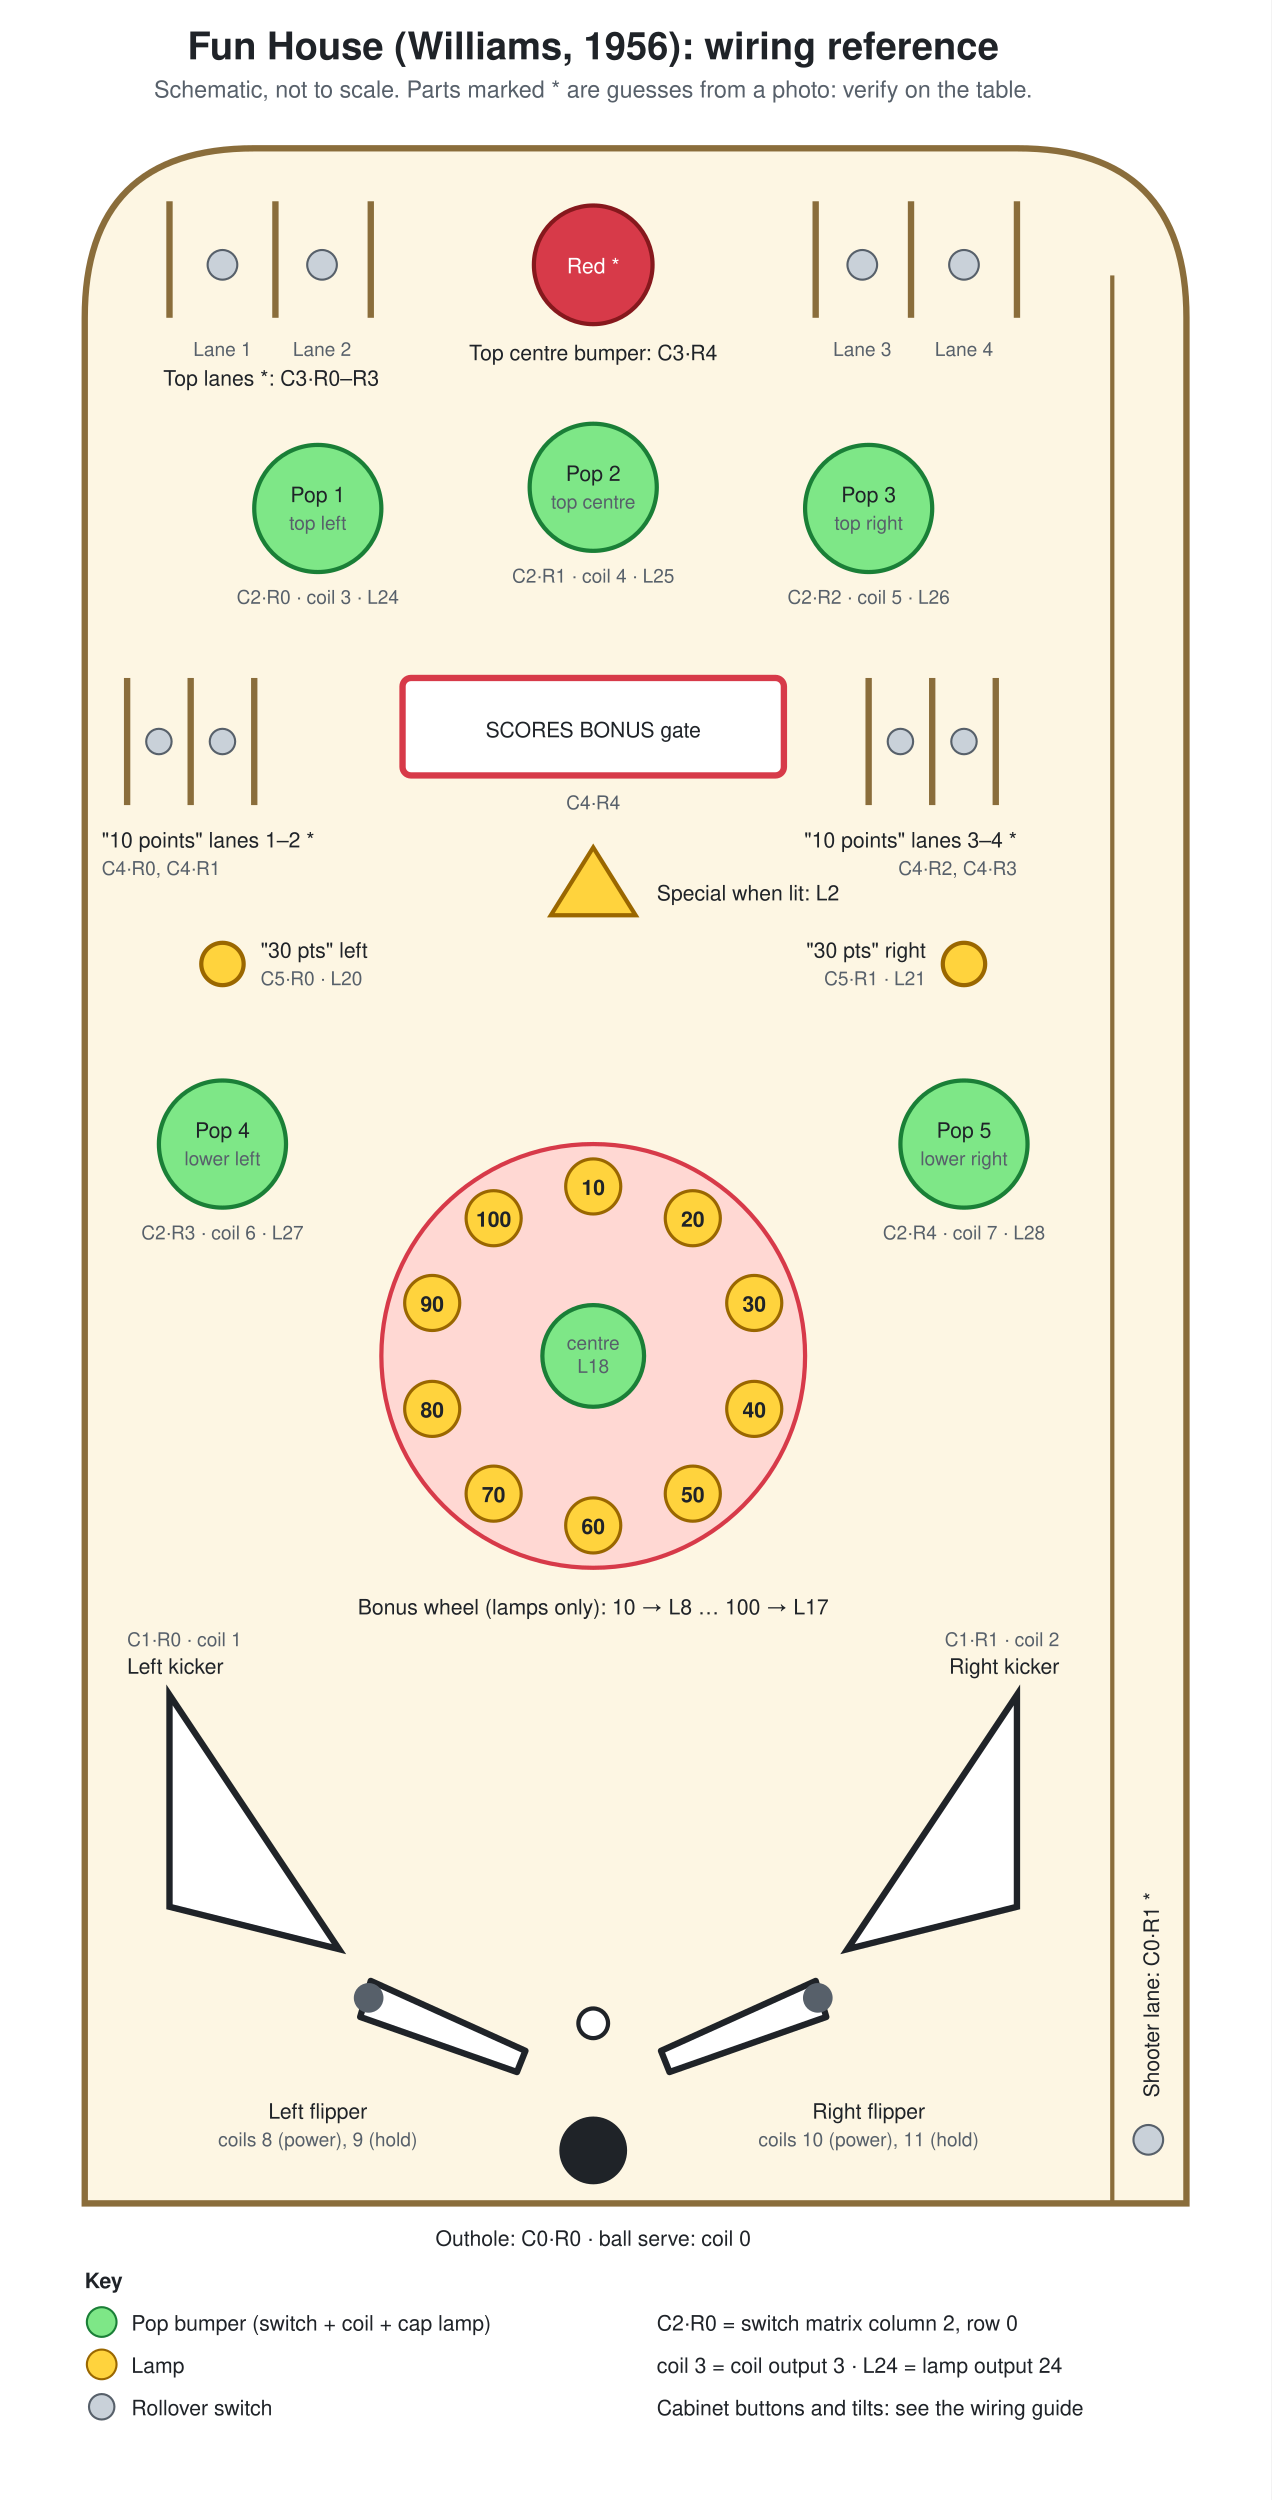
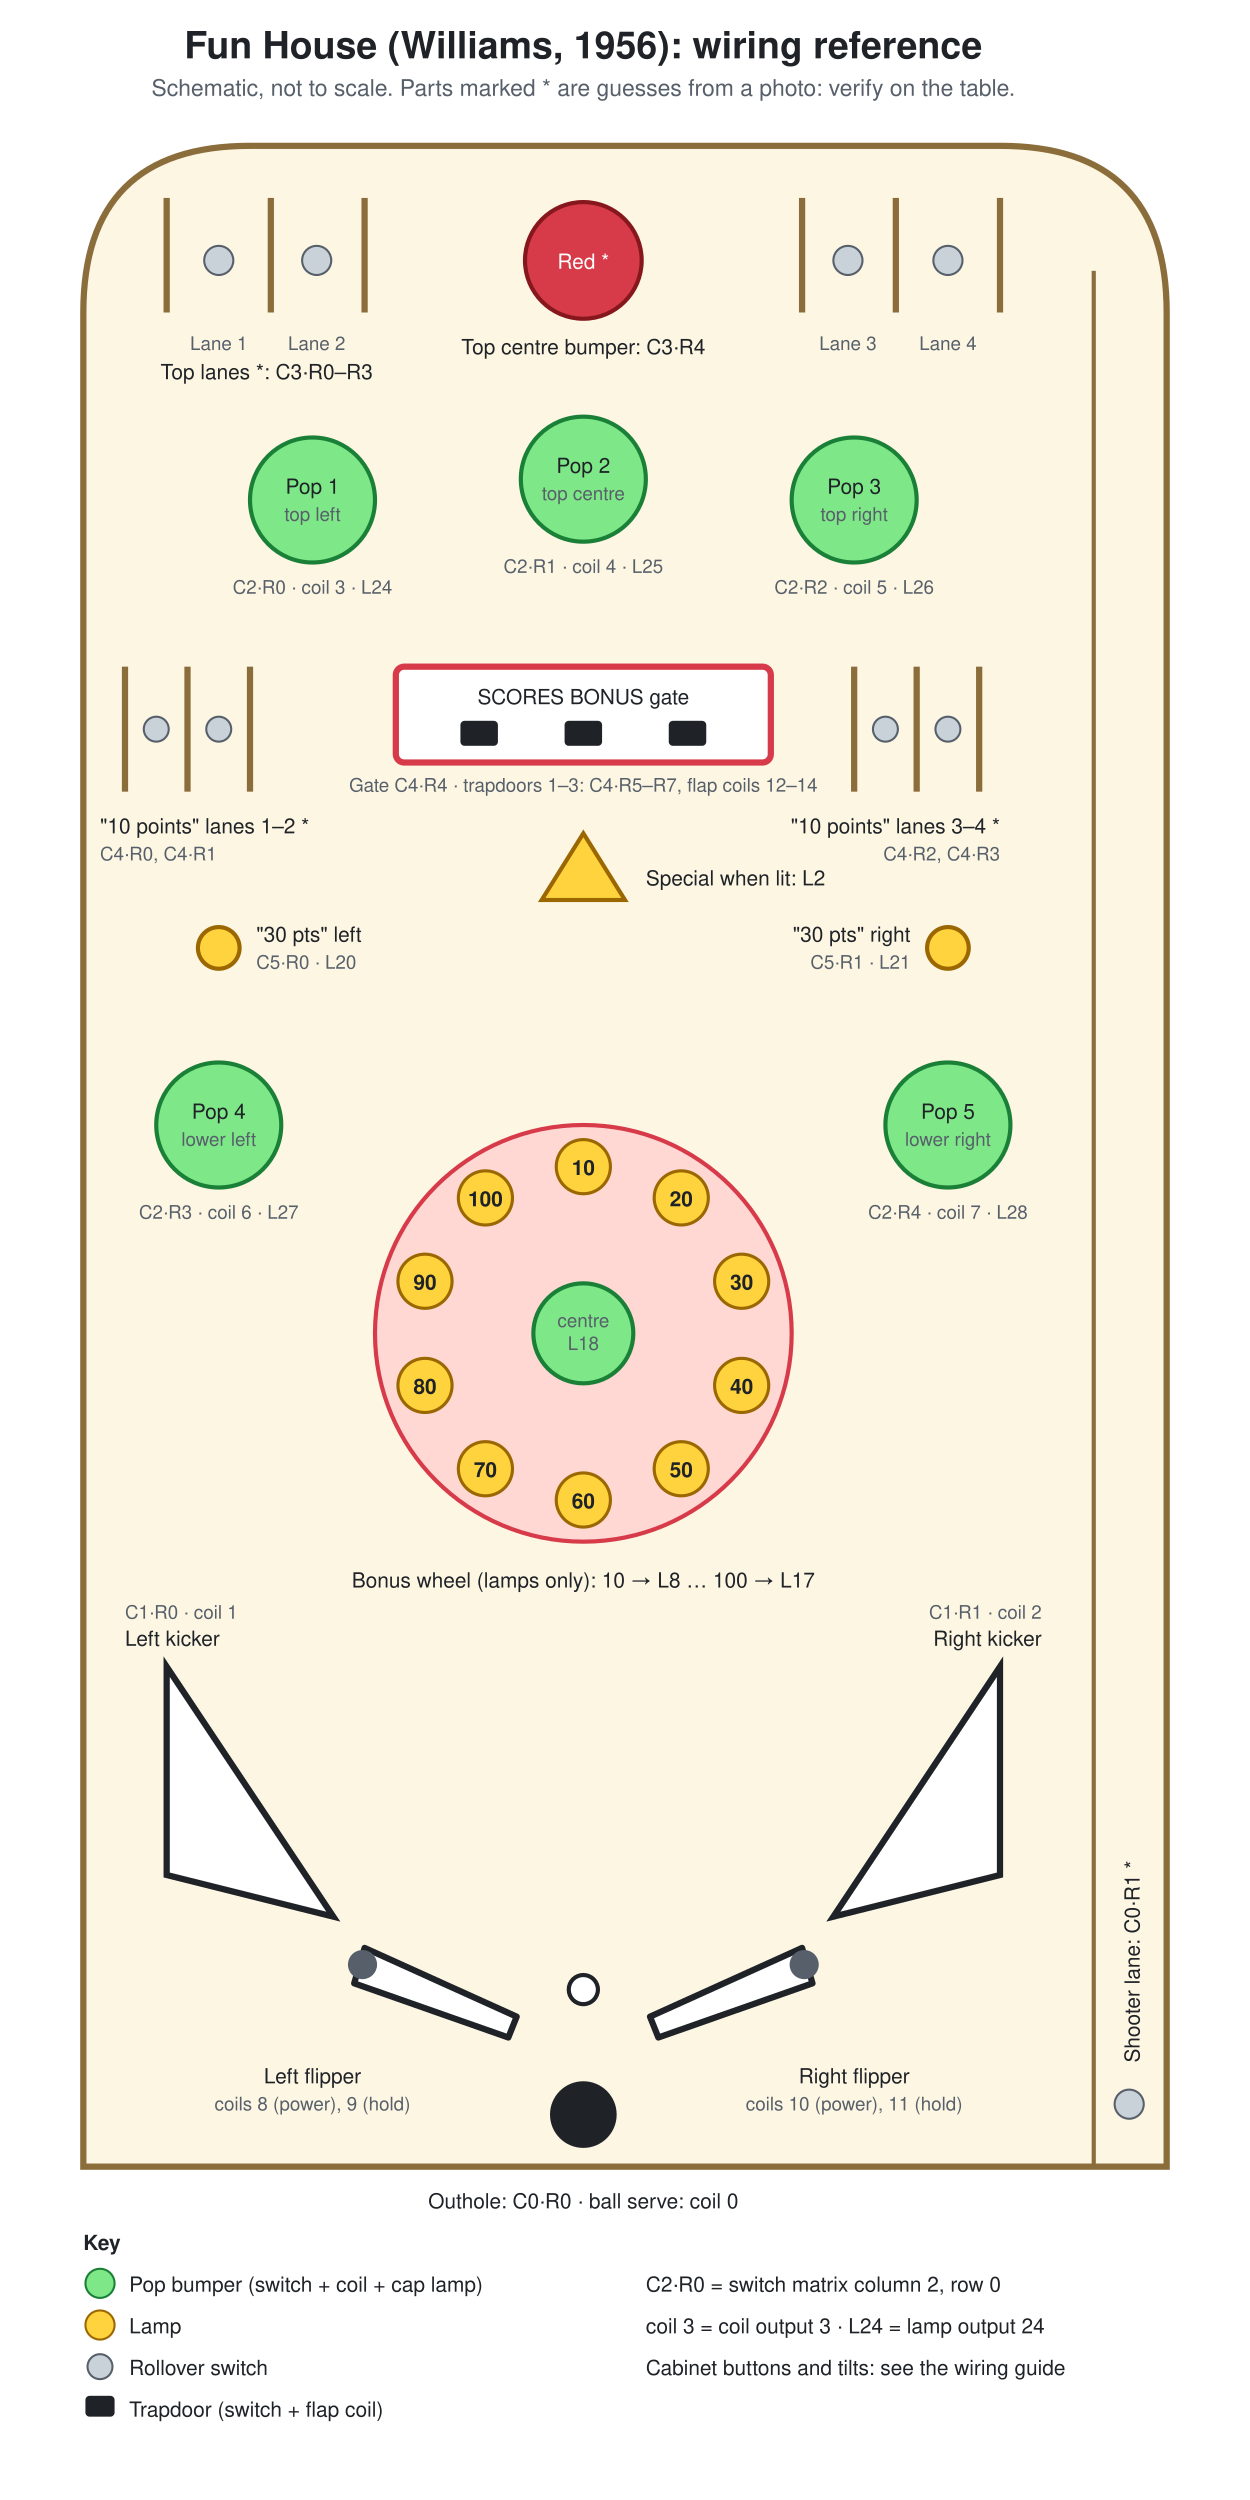
- <svg xmlns="http://www.w3.org/2000/svg" viewBox="0 0 600 1180" width="600" height="1180" font-family="Helvetica, Arial, sans-serif">
+ <svg xmlns="http://www.w3.org/2000/svg" viewBox="0 0 600 1200" width="600" height="1200" font-family="Helvetica, Arial, sans-serif">
  <style>
    .label { font-size: 10px; fill: #1f2328; }
    .tag { font-size: 9px; fill: #57606a; }
    .title { font-size: 18px; font-weight: bold; fill: #1f2328; }
    .sub { font-size: 11px; fill: #57606a; }
    .wheel { font-size: 10px; font-weight: bold; fill: #1f2328; text-anchor: middle; }
    .mid { text-anchor: middle; }
    .end { text-anchor: end; }
  </style>
-   <rect width="600" height="1180" fill="#ffffff" />
+   <rect width="600" height="1200" fill="#ffffff" />
  <text x="280" y="28" class="title mid">Fun House (Williams, 1956): wiring reference</text>
  <text x="280" y="46" class="sub mid">Schematic, not to scale. Parts marked * are guesses from a photo: verify on the table.</text>
  <path d="M 40 150 Q 40 70 120 70 L 480 70 Q 560 70 560 150 L 560 1040 L 40 1040 Z" fill="#fdf6e3" stroke="#8a6d3b" stroke-width="3" />
  <line x1="525" y1="130" x2="525" y2="1040" stroke="#8a6d3b" stroke-width="2" />
  <circle cx="542" cy="1010" r="7" fill="#c9d1d9" stroke="#57606a" />
  <text x="547" y="990" class="label" transform="rotate(-90 547 990)">Shooter lane: C0·R1 *</text>
  <g stroke="#8a6d3b" stroke-width="3">
    <line x1="80" y1="95" x2="80" y2="150" />
    <line x1="130" y1="95" x2="130" y2="150" />
    <line x1="175" y1="95" x2="175" y2="150" />
    <line x1="385" y1="95" x2="385" y2="150" />
    <line x1="430" y1="95" x2="430" y2="150" />
    <line x1="480" y1="95" x2="480" y2="150" />
  </g>
  <g fill="#c9d1d9" stroke="#57606a">
    <circle cx="105" cy="125" r="7" />
    <circle cx="152" cy="125" r="7" />
    <circle cx="407" cy="125" r="7" />
    <circle cx="455" cy="125" r="7" />
  </g>
  <text x="105" y="168" class="tag mid">Lane 1</text>
  <text x="152" y="168" class="tag mid">Lane 2</text>
  <text x="407" y="168" class="tag mid">Lane 3</text>
  <text x="455" y="168" class="tag mid">Lane 4</text>
  <text x="128" y="182" class="label mid">Top lanes *: C3·R0–R3</text>
  <circle cx="280" cy="125" r="28" fill="#d73a49" stroke="#86181d" stroke-width="2" />
  <text x="280" y="129" class="label mid" fill="#ffffff" style="fill:#fff">Red *</text>
  <text x="280" y="170" class="label mid">Top centre bumper: C3·R4</text>
  <g fill="#7ee787" stroke="#1a7f37" stroke-width="2">
    <circle cx="150" cy="240" r="30" />
    <circle cx="280" cy="230" r="30" />
    <circle cx="410" cy="240" r="30" />
  </g>
  <text x="150" y="237" class="label mid">Pop 1</text>
  <text x="150" y="250" class="tag mid">top left</text>
  <text x="280" y="227" class="label mid">Pop 2</text>
  <text x="280" y="240" class="tag mid">top centre</text>
  <text x="410" y="237" class="label mid">Pop 3</text>
  <text x="410" y="250" class="tag mid">top right</text>
  <text x="150" y="285" class="tag mid">C2·R0 · coil 3 · L24</text>
  <text x="280" y="275" class="tag mid">C2·R1 · coil 4 · L25</text>
  <text x="410" y="285" class="tag mid">C2·R2 · coil 5 · L26</text>
  <g stroke="#8a6d3b" stroke-width="3">
    <line x1="60" y1="320" x2="60" y2="380" />
    <line x1="90" y1="320" x2="90" y2="380" />
    <line x1="120" y1="320" x2="120" y2="380" />
    <line x1="410" y1="320" x2="410" y2="380" />
    <line x1="440" y1="320" x2="440" y2="380" />
    <line x1="470" y1="320" x2="470" y2="380" />
  </g>
  <g fill="#c9d1d9" stroke="#57606a">
    <circle cx="75" cy="350" r="6" />
    <circle cx="105" cy="350" r="6" />
    <circle cx="425" cy="350" r="6" />
    <circle cx="455" cy="350" r="6" />
  </g>
  <text x="48" y="400" class="label">"10 points" lanes 1–2 *</text>
  <text x="48" y="413" class="tag">C4·R0, C4·R1</text>
  <text x="480" y="400" class="label end">"10 points" lanes 3–4 *</text>
  <text x="480" y="413" class="tag end">C4·R2, C4·R3</text>
  <rect x="190" y="320" width="180" height="46" rx="4" fill="#ffffff" stroke="#d73a49" stroke-width="3" />
-   <text x="280" y="348" class="label mid">SCORES BONUS gate</text>
-   <text x="280" y="382" class="tag mid">C4·R4</text>
+   <text x="280" y="338" class="label mid">SCORES BONUS gate</text>
+   <g fill="#1f2328">
+     <rect x="221" y="346" width="18" height="12" rx="2" />
+     <rect x="271" y="346" width="18" height="12" rx="2" />
+     <rect x="321" y="346" width="18" height="12" rx="2" />
+   </g>
+   <text x="280" y="380" class="tag mid">Gate C4·R4 · trapdoors 1–3: C4·R5–R7, flap coils 12–14</text>
  <polygon points="280,400 300,432 260,432" fill="#ffd33d" stroke="#9a6700" stroke-width="2" />
  <text x="310" y="425" class="label">Special when lit: L2</text>
  <circle cx="105" cy="455" r="10" fill="#ffd33d" stroke="#9a6700" stroke-width="2" />
  <circle cx="455" cy="455" r="10" fill="#ffd33d" stroke="#9a6700" stroke-width="2" />
  <text x="123" y="452" class="label">"30 pts" left</text>
  <text x="123" y="465" class="tag">C5·R0 · L20</text>
  <text x="437" y="452" class="label end">"30 pts" right</text>
  <text x="437" y="465" class="tag end">C5·R1 · L21</text>
  <g fill="#7ee787" stroke="#1a7f37" stroke-width="2">
    <circle cx="105" cy="540" r="30" />
    <circle cx="455" cy="540" r="30" />
  </g>
  <text x="105" y="537" class="label mid">Pop 4</text>
  <text x="105" y="550" class="tag mid">lower left</text>
  <text x="455" y="537" class="label mid">Pop 5</text>
  <text x="455" y="550" class="tag mid">lower right</text>
  <text x="105" y="585" class="tag mid">C2·R3 · coil 6 · L27</text>
  <text x="455" y="585" class="tag mid">C2·R4 · coil 7 · L28</text>
  <circle cx="280" cy="640" r="100" fill="#ffd8d3" stroke="#d73a49" stroke-width="2" />
  <g fill="#ffd33d" stroke="#9a6700" stroke-width="1.5">
    <circle cx="280" cy="560" r="13" />
    <circle cx="327" cy="575" r="13" />
    <circle cx="356" cy="615" r="13" />
    <circle cx="356" cy="665" r="13" />
    <circle cx="327" cy="705" r="13" />
    <circle cx="280" cy="720" r="13" />
    <circle cx="233" cy="705" r="13" />
    <circle cx="204" cy="665" r="13" />
    <circle cx="204" cy="615" r="13" />
    <circle cx="233" cy="575" r="13" />
  </g>
  <text x="280" y="564" class="wheel">10</text>
  <text x="327" y="579" class="wheel">20</text>
  <text x="356" y="619" class="wheel">30</text>
  <text x="356" y="669" class="wheel">40</text>
  <text x="327" y="709" class="wheel">50</text>
  <text x="280" y="724" class="wheel">60</text>
  <text x="233" y="709" class="wheel">70</text>
  <text x="204" y="669" class="wheel">80</text>
  <text x="204" y="619" class="wheel">90</text>
  <text x="233" y="579" class="wheel">100</text>
  <circle cx="280" cy="640" r="24" fill="#7ee787" stroke="#1a7f37" stroke-width="2" />
  <text x="280" y="637" class="tag mid">centre</text>
  <text x="280" y="648" class="tag mid">L18</text>
  <text x="280" y="762" class="label mid">Bonus wheel (lamps only): 10 → L8 … 100 → L17</text>
  <polygon points="80,800 80,900 160,920" fill="#ffffff" stroke="#1f2328" stroke-width="3" />
  <polygon points="480,800 480,900 400,920" fill="#ffffff" stroke="#1f2328" stroke-width="3" />
  <text x="60" y="790" class="label">Left kicker</text>
  <text x="60" y="777" class="tag">C1·R0 · coil 1</text>
  <text x="500" y="790" class="label end">Right kicker</text>
  <text x="500" y="777" class="tag end">C1·R1 · coil 2</text>
  <g fill="#ffffff" stroke="#1f2328" stroke-width="3" stroke-linejoin="round">
    <path d="M 175 935 L 248 968 L 244 978 L 170 952 Z" />
    <path d="M 385 935 L 312 968 L 316 978 L 390 952 Z" />
  </g>
  <circle cx="174" cy="943" r="7" fill="#57606a" />
  <circle cx="386" cy="943" r="7" fill="#57606a" />
  <text x="150" y="1000" class="label mid">Left flipper</text>
  <text x="150" y="1013" class="tag mid">coils 8 (power), 9 (hold)</text>
  <text x="410" y="1000" class="label mid">Right flipper</text>
  <text x="410" y="1013" class="tag mid">coils 10 (power), 11 (hold)</text>
  <circle cx="280" cy="955" r="7" fill="#ffffff" stroke="#1f2328" stroke-width="2" />
  <circle cx="280" cy="1015" r="16" fill="#1f2328" />
  <text x="280" y="1060" class="label mid">Outhole: C0·R0 · ball serve: coil 0</text>
  <g transform="translate(40, 1080)">
    <text x="0" y="0" class="label" font-weight="bold">Key</text>
    <circle cx="8" cy="16" r="7" fill="#7ee787" stroke="#1a7f37" />
    <text x="22" y="20" class="label">Pop bumper (switch + coil + cap lamp)</text>
    <circle cx="8" cy="36" r="7" fill="#ffd33d" stroke="#9a6700" />
    <text x="22" y="40" class="label">Lamp</text>
    <circle cx="8" cy="56" r="6" fill="#c9d1d9" stroke="#57606a" />
    <text x="22" y="60" class="label">Rollover switch</text>
+     <rect x="1" y="70" width="14" height="10" rx="2" fill="#1f2328" />
+     <text x="22" y="80" class="label">Trapdoor (switch + flap coil)</text>
    <text x="270" y="20" class="label">C2·R0 = switch matrix column 2, row 0</text>
    <text x="270" y="40" class="label">coil 3 = coil output 3 · L24 = lamp output 24</text>
    <text x="270" y="60" class="label">Cabinet buttons and tilts: see the wiring guide</text>
  </g>
</svg>
